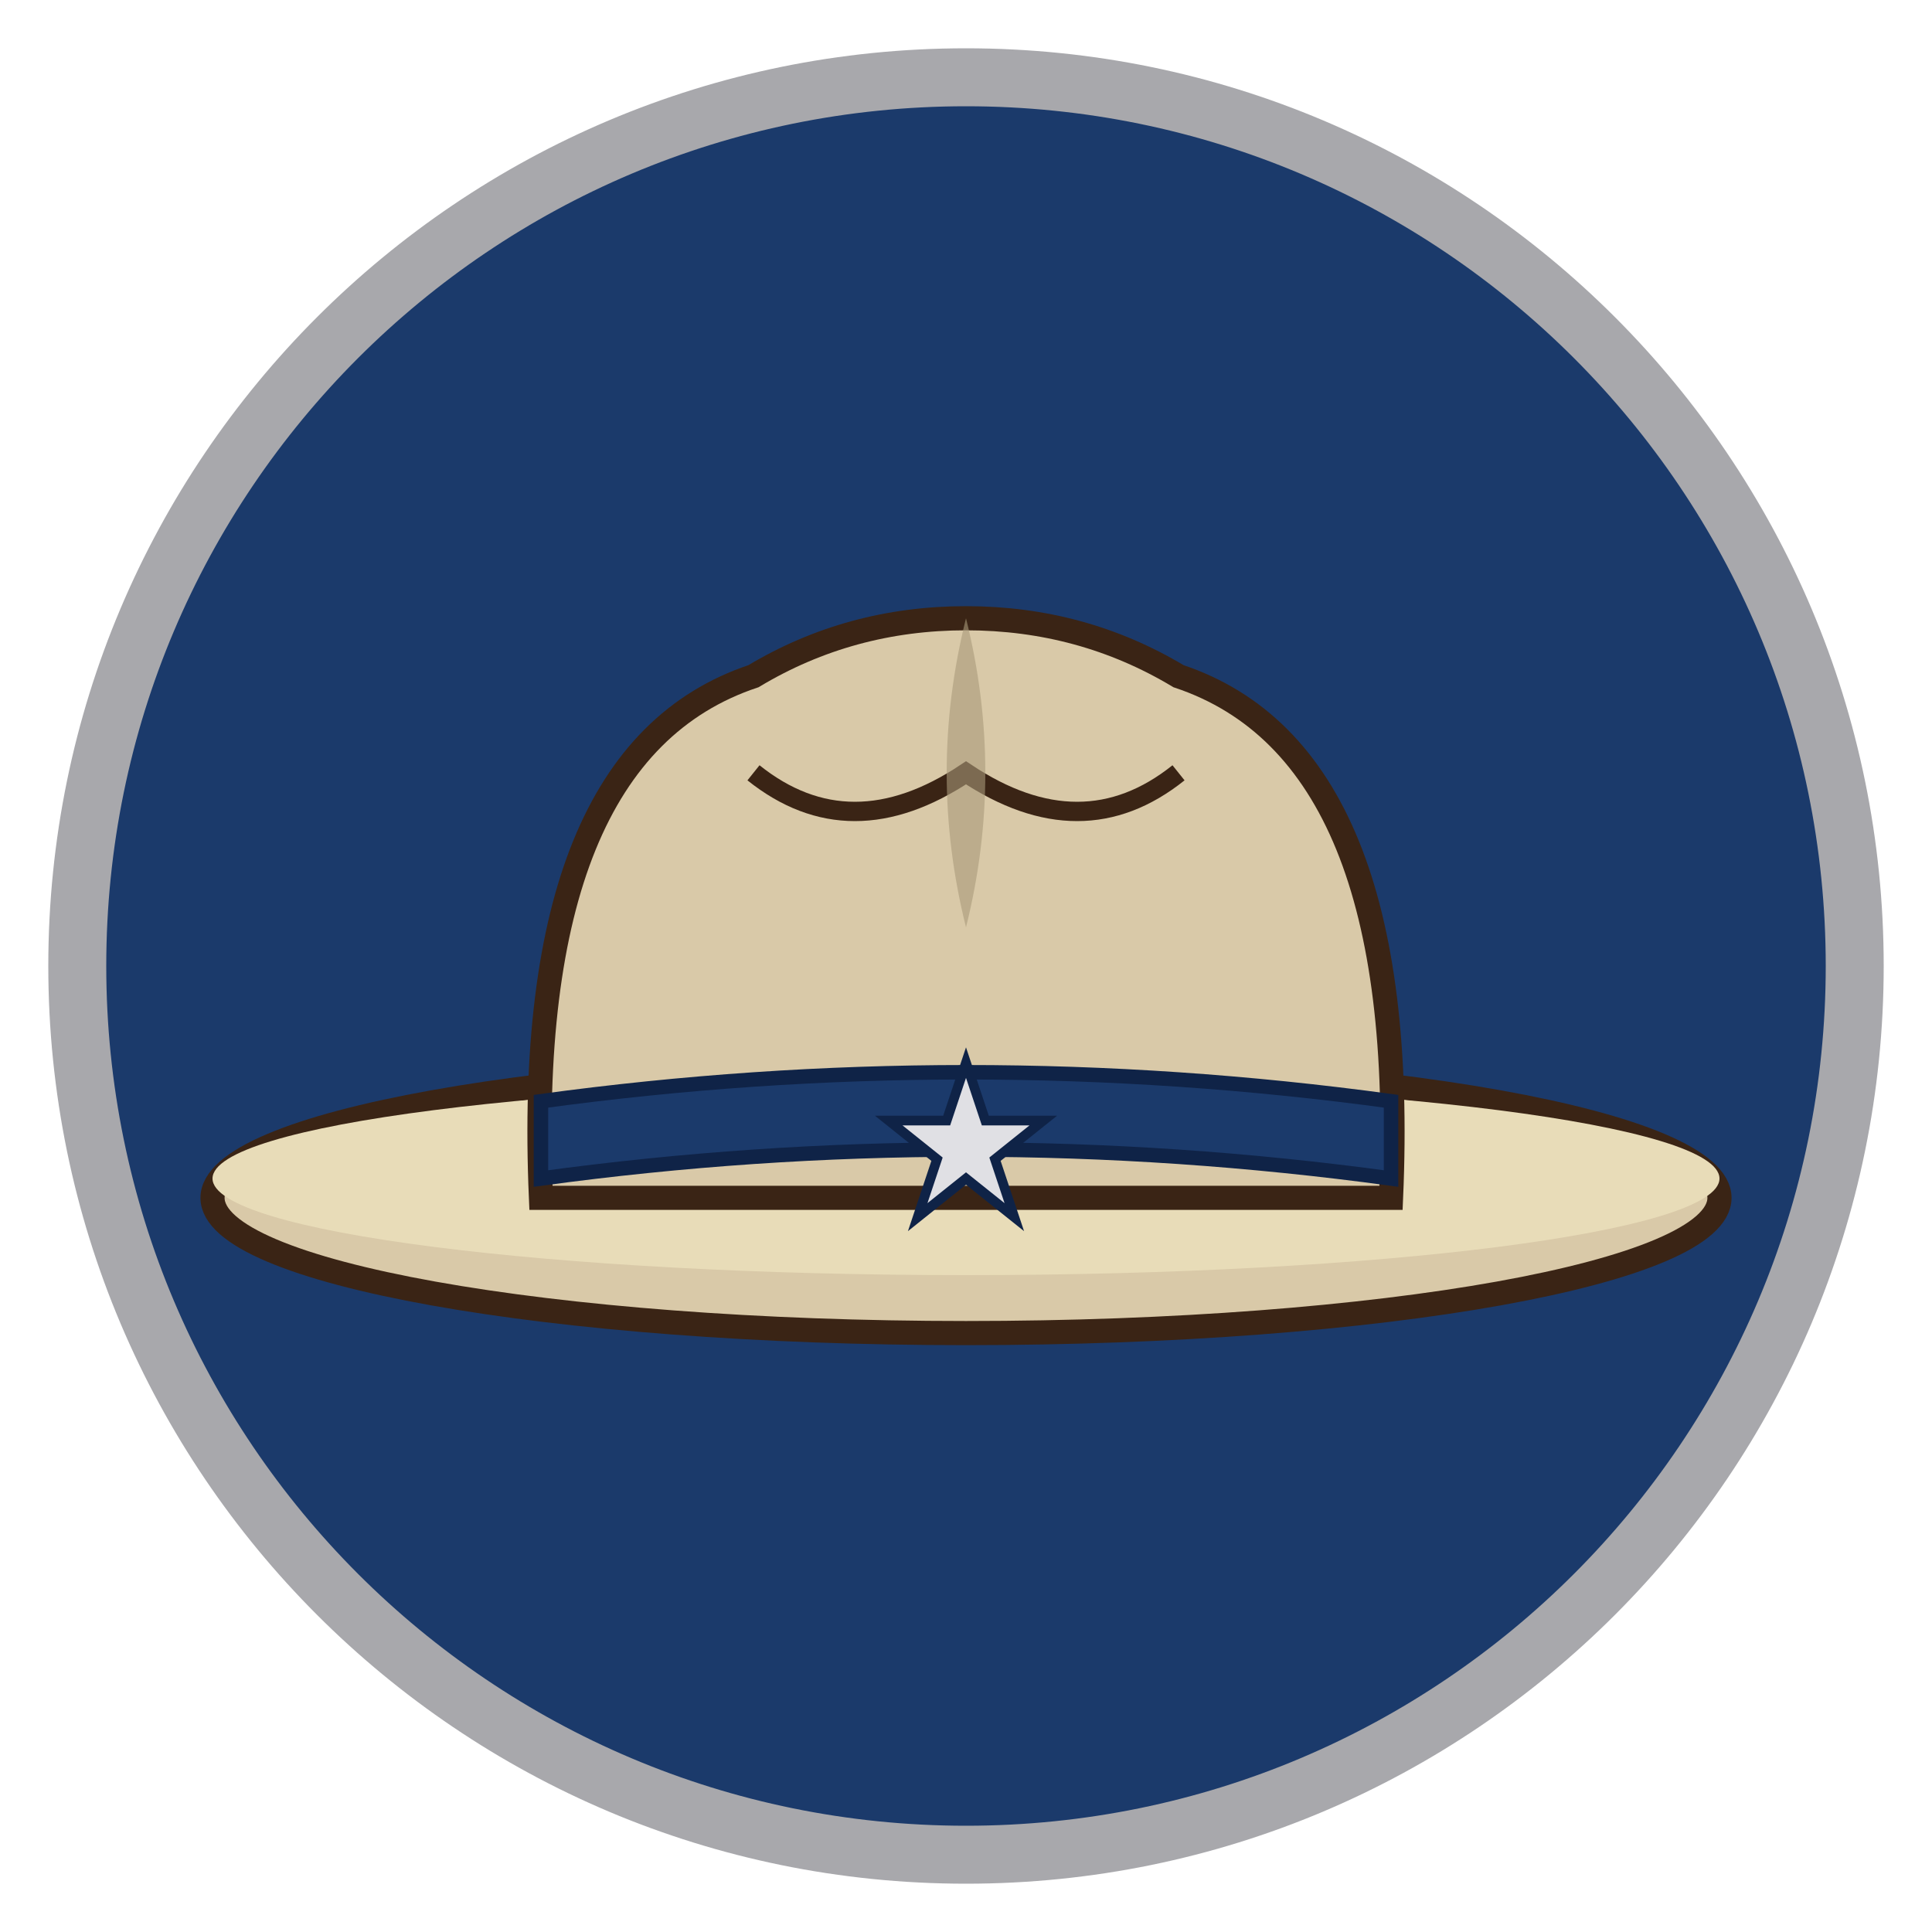
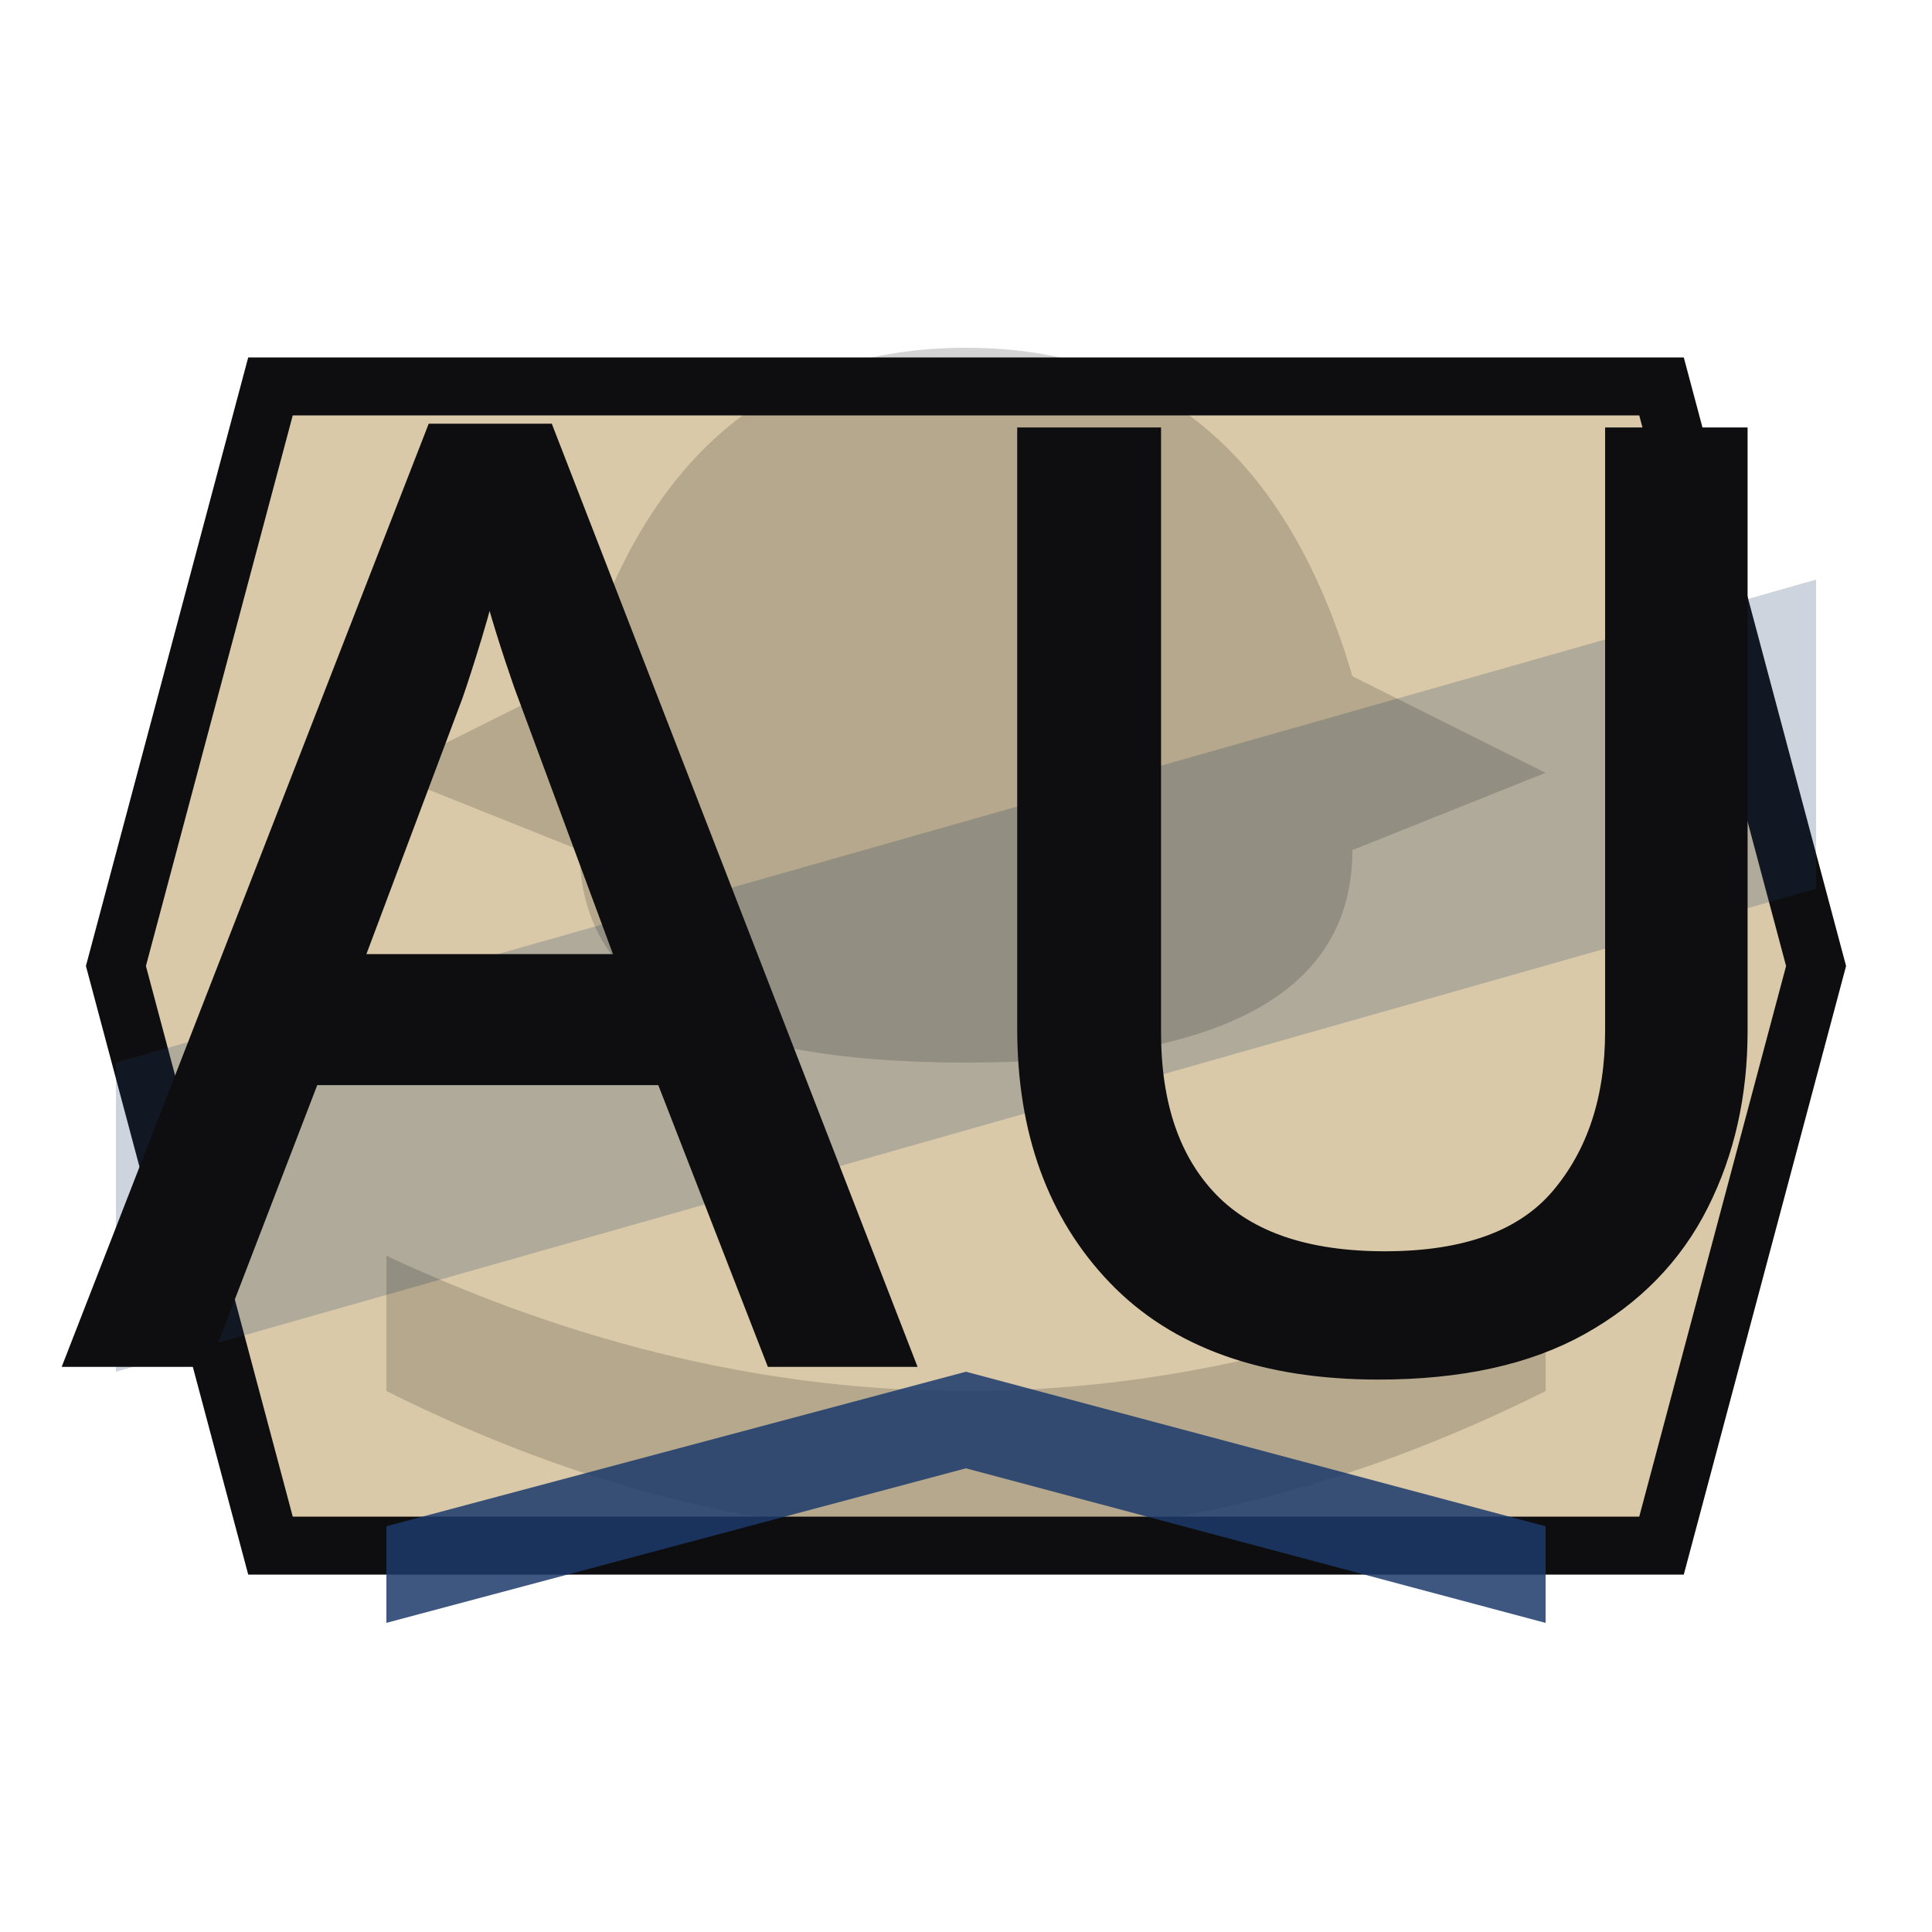
<svg xmlns="http://www.w3.org/2000/svg" viewBox="0 0 200 200">
-   <circle cx="100" cy="100" r="92" fill="#1B3A6B" />
-   <circle cx="100" cy="100" r="92" fill="none" stroke="#A8A8AC" stroke-width="6" />
-   <g transform="translate(100 110)">
-     <ellipse cx="0" cy="14" rx="78" ry="14" fill="#D9C9A8" stroke="#3A2415" stroke-width="2.5" />
-     <ellipse cx="0" cy="12" rx="78" ry="10" fill="#E8DCB8" />
-     <path d="M-44 14 Q-46 -32 -22 -40 Q-12 -46 0 -46 Q12 -46 22 -40 Q46 -32 44 14 Z" fill="#D9C9A8" stroke="#3A2415" stroke-width="2.5" />
-     <path d="M-22 -30 Q-12 -22 0 -30 Q12 -22 22 -30" stroke="#3A2415" stroke-width="2" fill="none" />
-     <path d="M0 -46 Q-4 -30 0 -14 Q4 -30 0 -46" fill="#A89A7A" opacity="0.6" />
-     <path d="M-44 4 Q0 -2 44 4 L44 12 Q0 6 -44 12 Z" fill="#1B3A6B" stroke="#0F2347" stroke-width="1.5" />
-     <g transform="translate(0 8)">
-       <path d="M0 -8 L2 -2 L8 -2 L3 2 L5 8 L0 4 L-5 8 L-3 2 L-8 -2 L-2 -2 Z" fill="#E0E0E4" stroke="#0F2347" stroke-width="1" />
-     </g>
-   </g>
+   <path d="M28 40 L172 40 L188 100 L172 160 L28 160 L12 100 Z" fill="#D9C9A8" stroke="#0E0E10" stroke-width="6" />
+   <path d="M12 110 L188 60 L188 92 L12 142 Z" fill="#1B3A6B" opacity="0.22" />
+   <path d="M100 36 Q70 36 60 70 L40 80 L60 88 Q60 110 100 110 Q140 110 140 88 L160 80 L140 70 Q130 36 100 36 Z M40 130 Q100 158 160 130 L160 144 Q100 174 40 144 Z" fill="#0E0E10" opacity="0.18" />
+   <path d="M40 158 L100 142 L160 158 L160 168 L100 152 L40 168 Z" fill="#1B3A6B" opacity="0.85" />
+   <text x="100" y="140" text-anchor="middle" font-family="Anton, Impact, 'Archivo Black', sans-serif" font-weight="400" font-size="132" fill="#0E0E10" stroke="#0E0E10" stroke-width="3" paint-order="stroke fill" letter-spacing="2">AU</text>
</svg>
